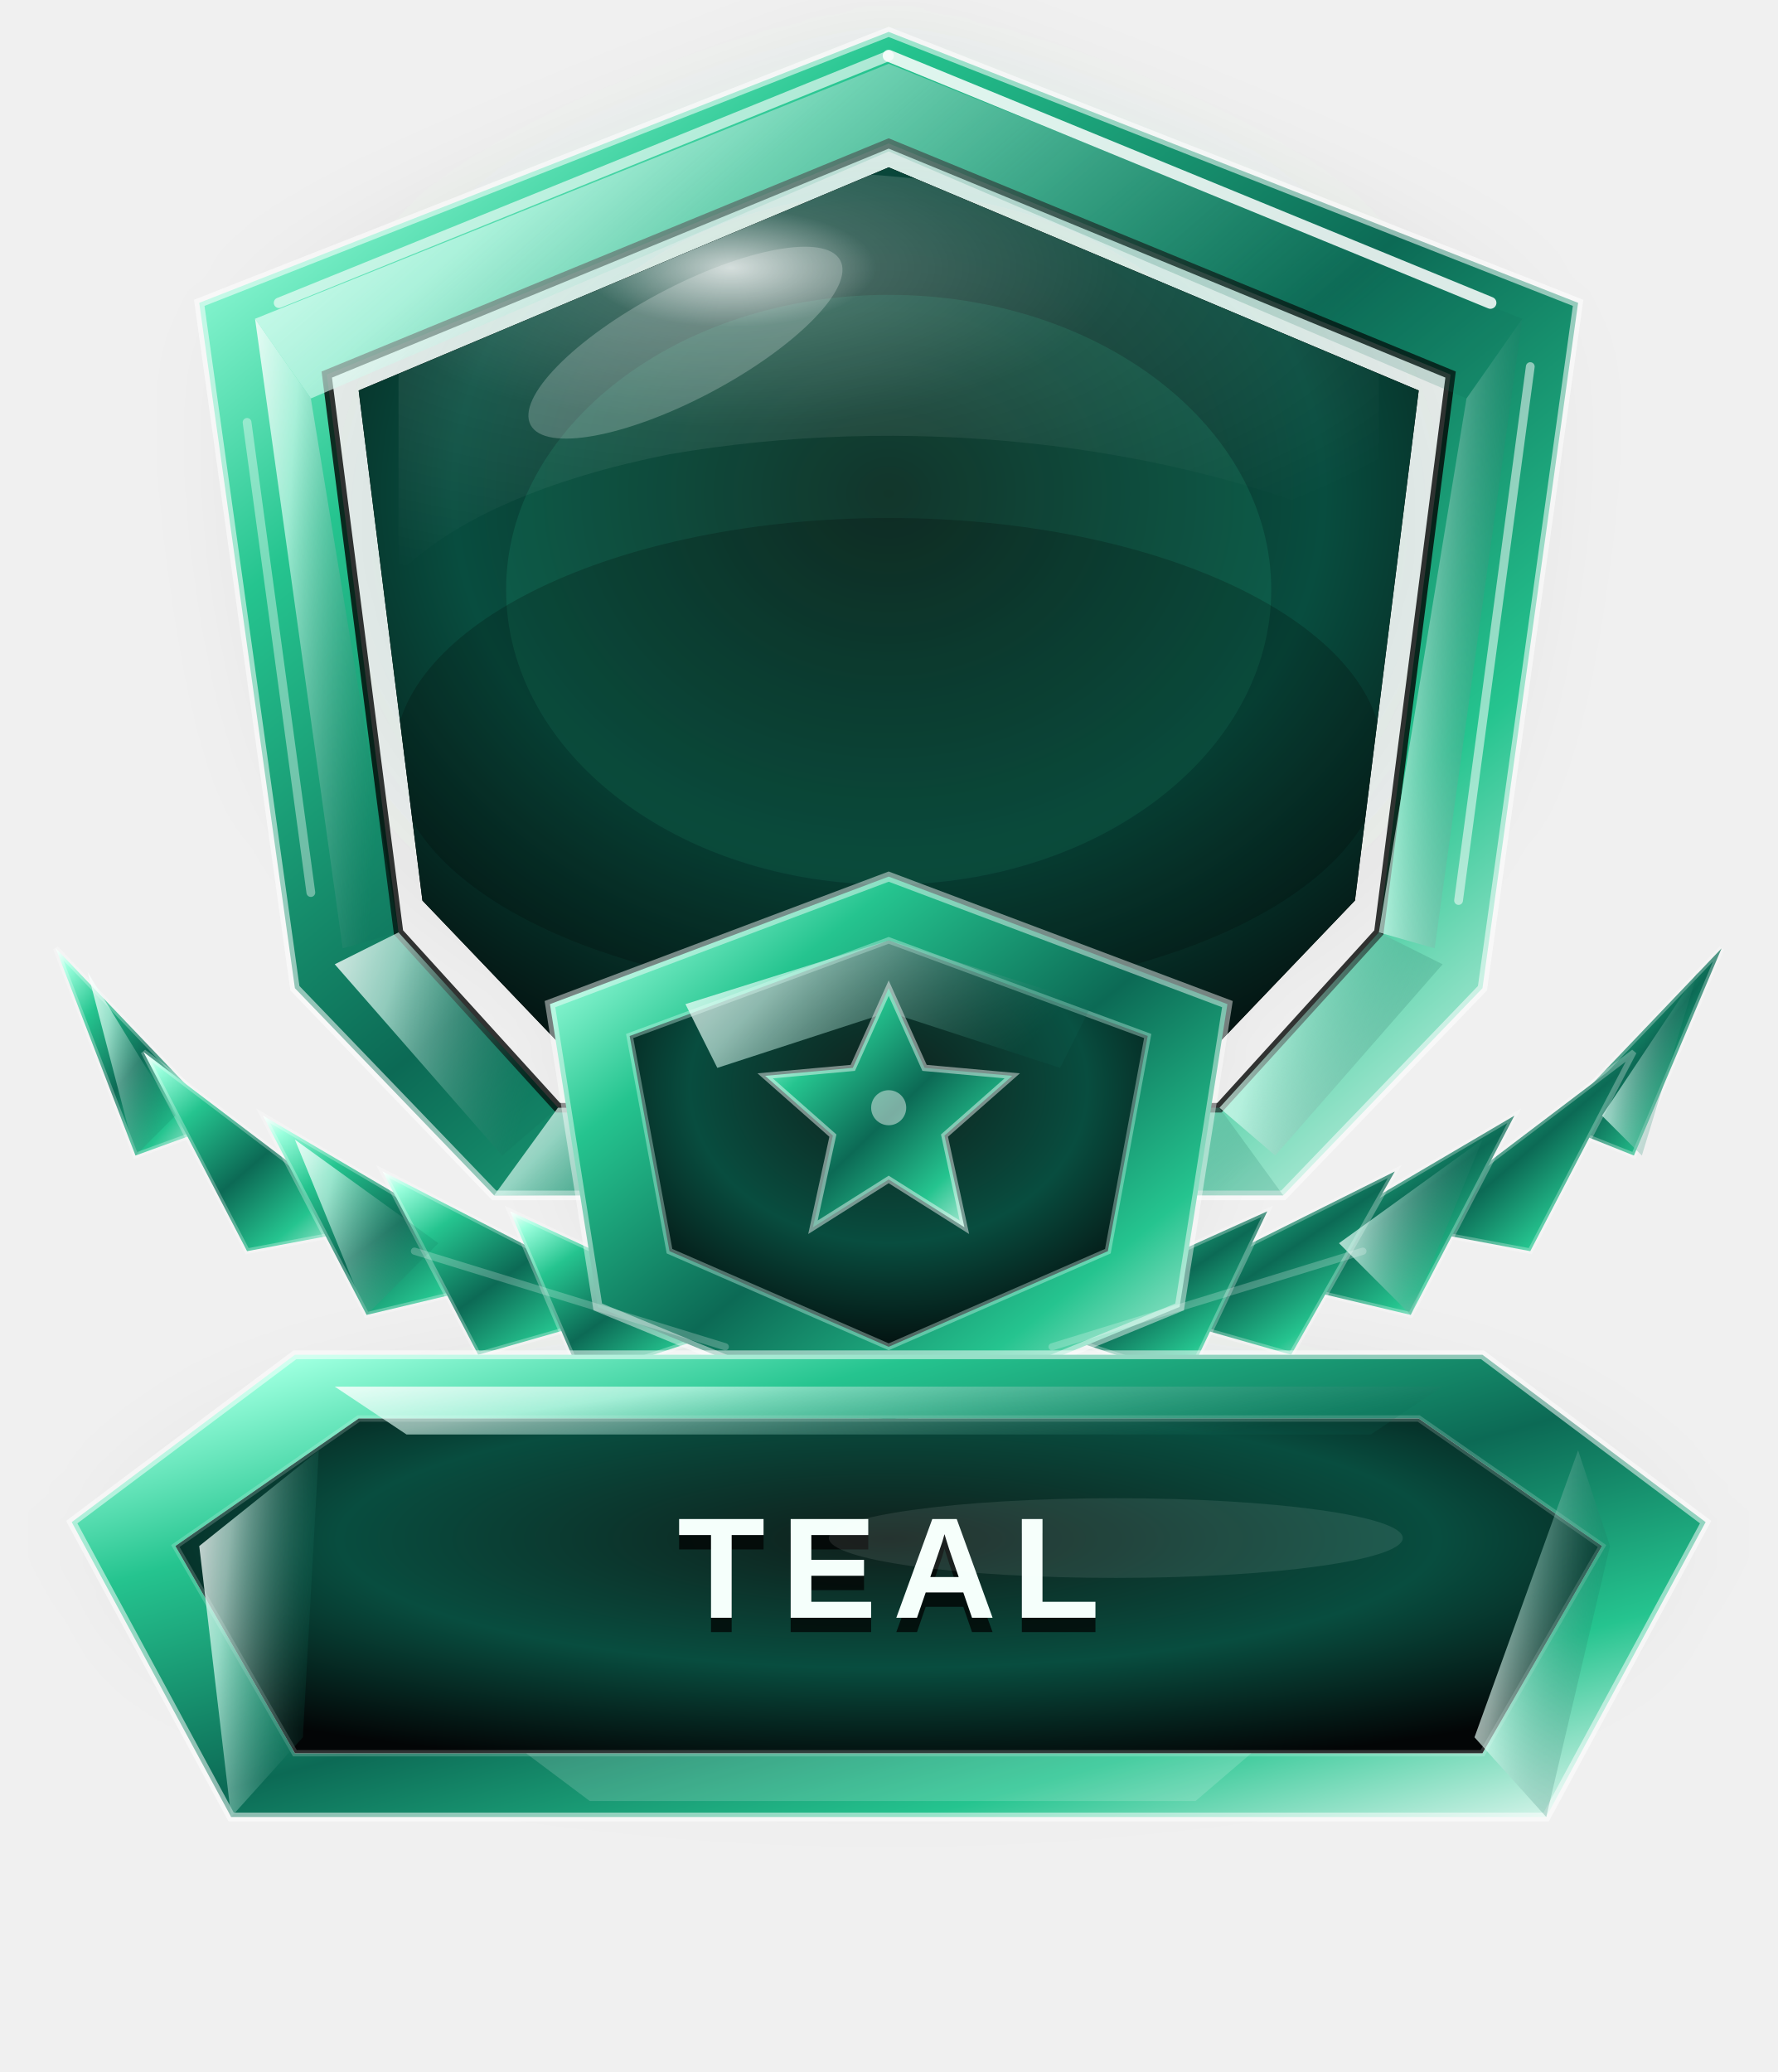
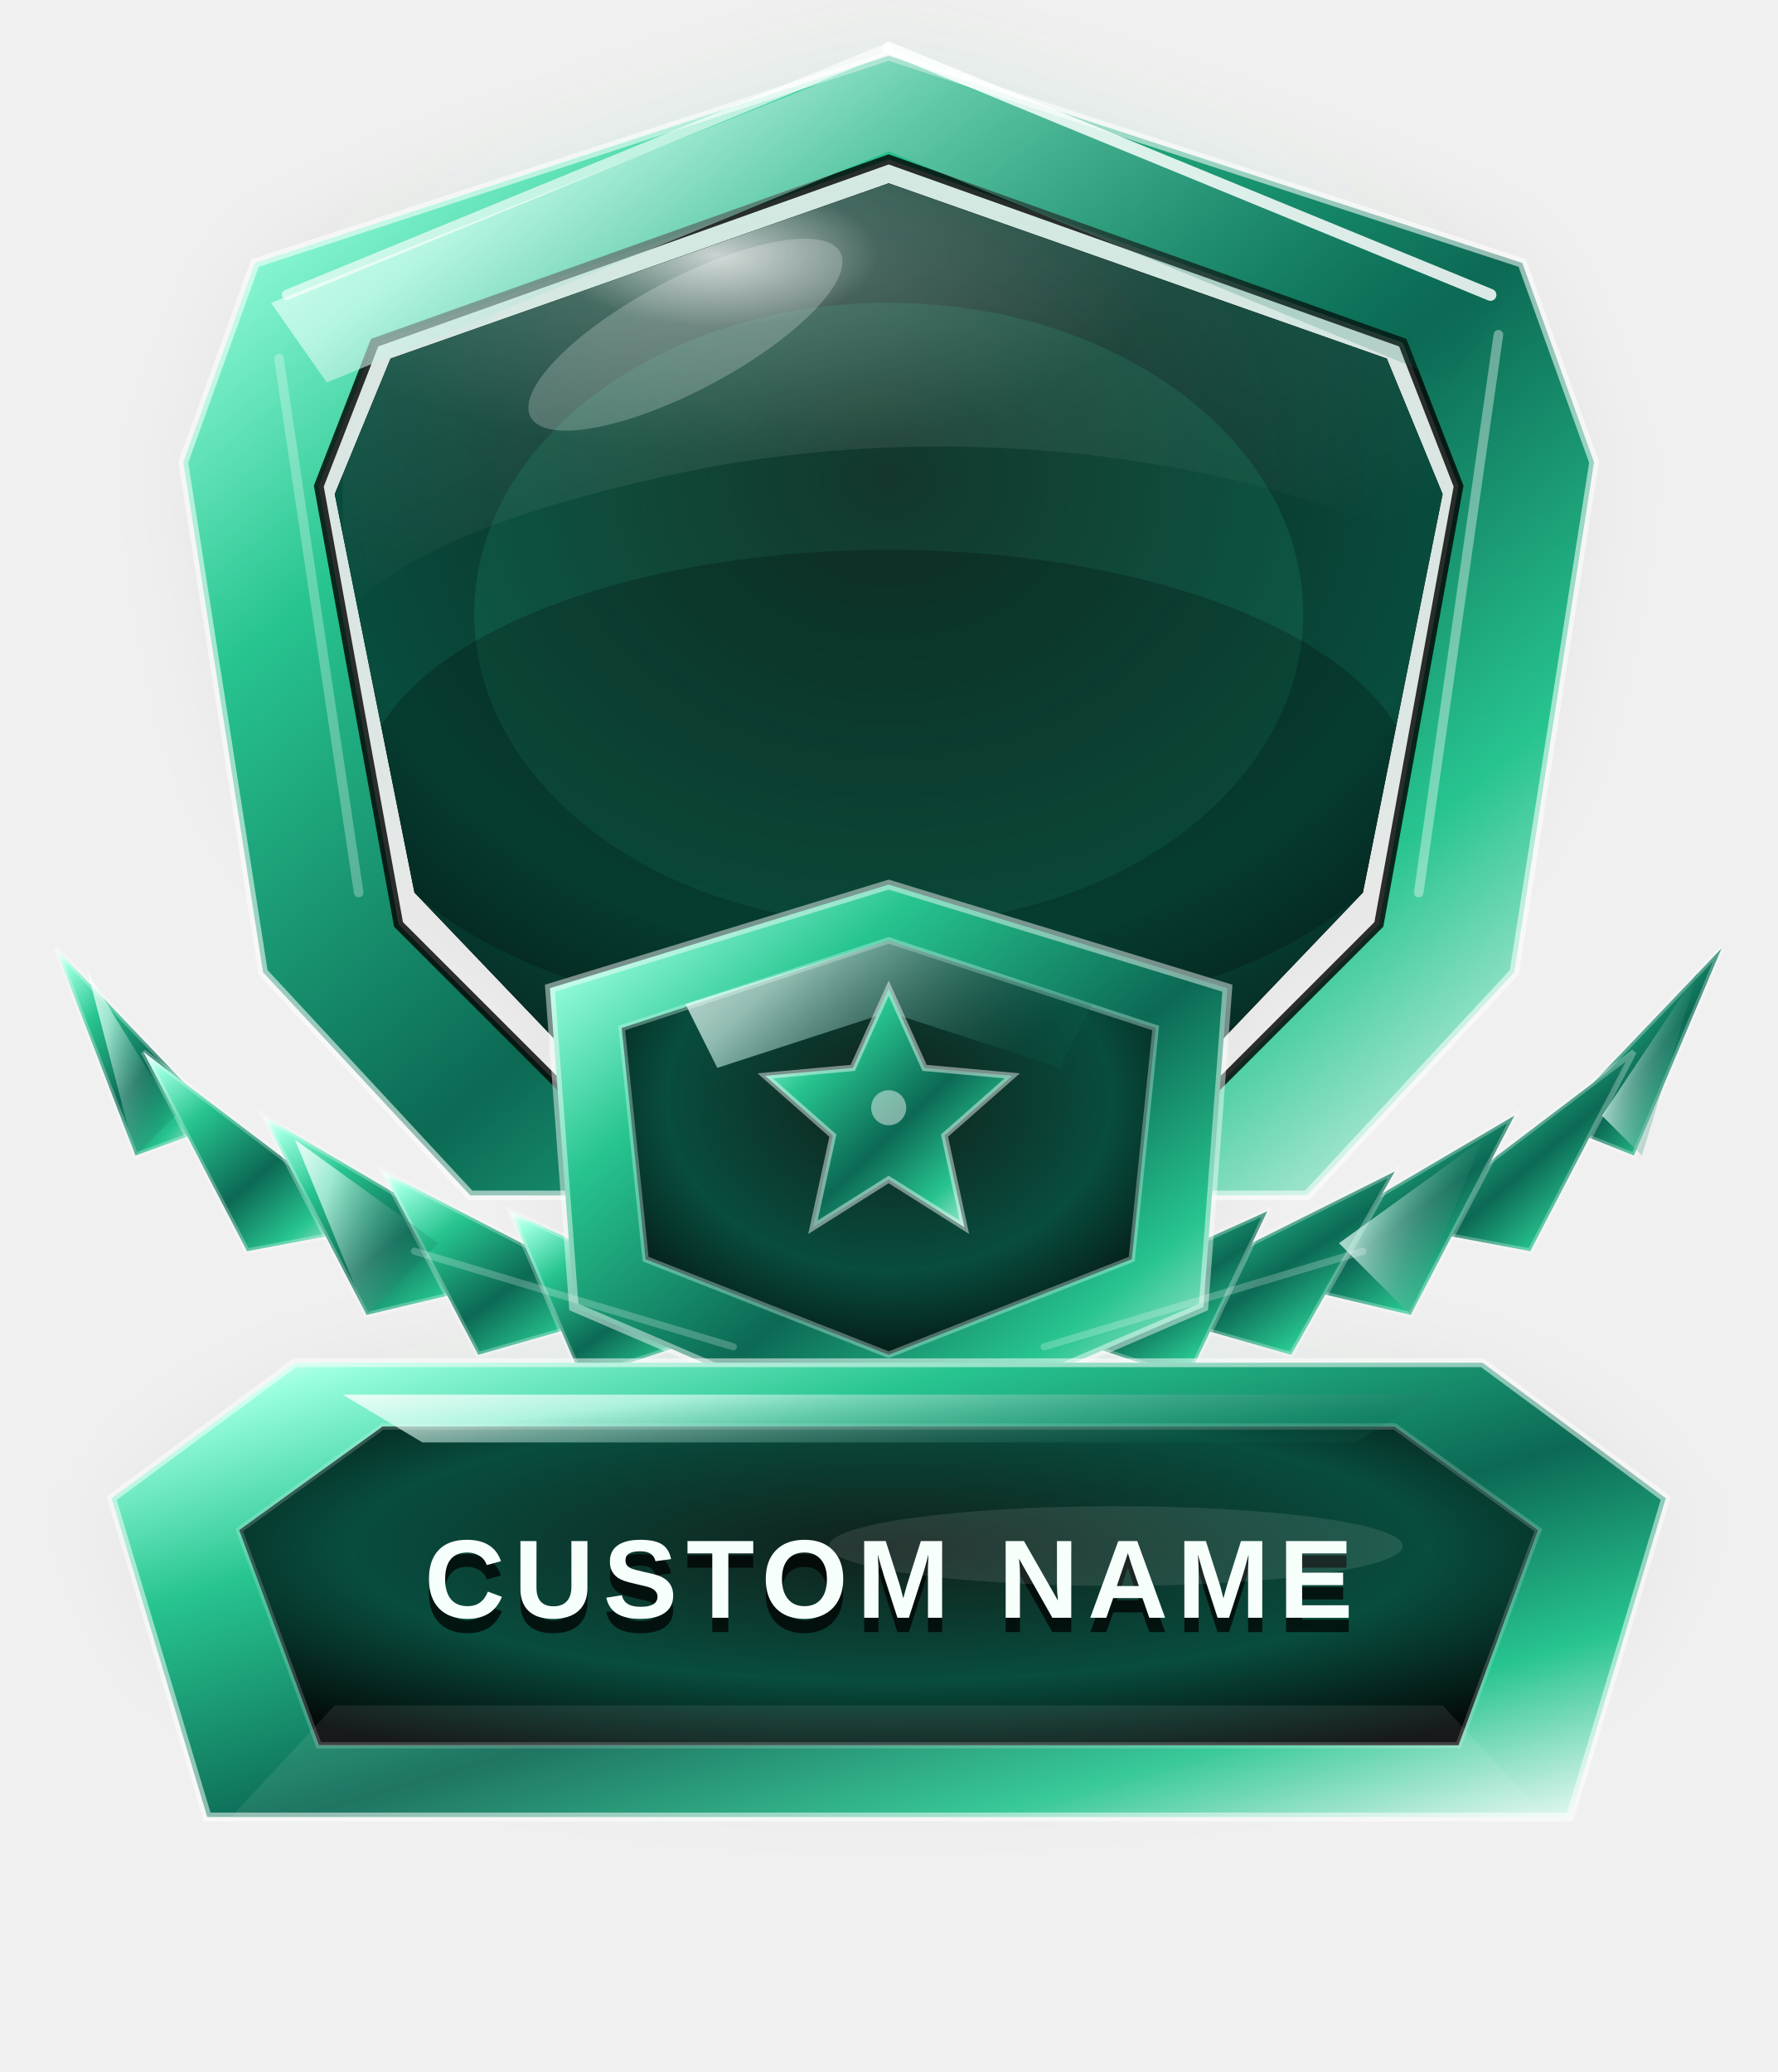
- <svg xmlns="http://www.w3.org/2000/svg" viewBox="0 0 223 260" width="223" height="260" role="img" aria-labelledby="badge-teal-title badge-teal-desc">
+ <svg xmlns="http://www.w3.org/2000/svg" viewBox="0 0 223 260" width="223" height="260" role="img" aria-labelledby="badge-teal-title badge-teal-desc" data-level="TEAL">
  <defs>
    <linearGradient id="badge-teal-outerMetal" x1="0" y1="0" x2="1" y2="1">
      <stop offset="0" stop-color="#ffffff" />
-       <stop offset="0.08" stop-color="#9affdd" />
-       <stop offset="0.26" stop-color="#25c48f" />
-       <stop offset="0.52" stop-color="#0c6a55" />
-       <stop offset="0.76" stop-color="#25c48f" />
+       <stop offset="0.08" stop-color="#9affdf" />
+       <stop offset="0.28" stop-color="#27c490" />
+       <stop offset="0.56" stop-color="#0c6954" />
+       <stop offset="0.78" stop-color="#27c490" />
      <stop offset="1" stop-color="#ffffff" />
    </linearGradient>
-     <linearGradient id="badge-teal-edgeMetal" x1="0" y1="0" x2="0" y2="1">
-       <stop offset="0" stop-color="#ffffff" stop-opacity="0.95" />
-       <stop offset="0.22" stop-color="#9affdd" stop-opacity="0.9" />
-       <stop offset="0.6" stop-color="#25c48f" stop-opacity="0.82" />
-       <stop offset="1" stop-color="#0c6a55" stop-opacity="1" />
+     <linearGradient id="badge-teal-facetMetal" x1="0" y1="0" x2="1" y2="0.35">
+       <stop offset="0" stop-color="#ffffff" stop-opacity="0.82" />
+       <stop offset="0.3" stop-color="#e0fff7" stop-opacity="0.64" />
+       <stop offset="1" stop-color="#0c6954" stop-opacity="0.18" />
    </linearGradient>
-     <linearGradient id="badge-teal-facetMetal" x1="0" y1="0" x2="1" y2="0.3">
-       <stop offset="0" stop-color="#ffffff" stop-opacity="0.82" />
-       <stop offset="0.3" stop-color="#e0fff6" stop-opacity="0.62" />
-       <stop offset="1" stop-color="#0c6a55" stop-opacity="0.16" />
-     </linearGradient>
-     <radialGradient id="badge-teal-innerPanel" cx="50%" cy="36%" r="70%">
-       <stop offset="0" stop-color="#0f1f1b" />
-       <stop offset="0.55" stop-color="#084d3f" />
+     <radialGradient id="badge-teal-innerPanel" cx="50%" cy="38%" r="72%">
+       <stop offset="0" stop-color="#10201c" />
+       <stop offset="0.58" stop-color="#084d3e" />
      <stop offset="1" stop-color="#030506" />
    </radialGradient>
-     <radialGradient id="badge-teal-photoGlow" cx="50%" cy="42%" r="52%">
-       <stop offset="0" stop-color="#159f79" stop-opacity="0.32" />
-       <stop offset="0.55" stop-color="#25c48f" stop-opacity="0.12" />
+     <radialGradient id="badge-teal-photoGlow" cx="50%" cy="40%" r="55%">
+       <stop offset="0" stop-color="#169e78" stop-opacity="0.28" />
+       <stop offset="0.55" stop-color="#27c490" stop-opacity="0.14" />
      <stop offset="1" stop-color="#000000" stop-opacity="0" />
    </radialGradient>
-     <radialGradient id="badge-teal-glassShine" cx="34%" cy="24%" r="82%">
+     <radialGradient id="badge-teal-glassShine" cx="34%" cy="24%" r="84%">
      <stop offset="0" stop-color="#ffffff" stop-opacity="0.78" />
-       <stop offset="0.18" stop-color="#ffffff" stop-opacity="0.22" />
-       <stop offset="0.48" stop-color="#ffffff" stop-opacity="0.08" />
+       <stop offset="0.18" stop-color="#ffffff" stop-opacity="0.24" />
+       <stop offset="0.5" stop-color="#ffffff" stop-opacity="0.08" />
      <stop offset="1" stop-color="#ffffff" stop-opacity="0" />
    </radialGradient>
    <filter id="badge-teal-softGlow" x="-30%" y="-30%" width="160%" height="160%">
      <feGaussianBlur stdDeviation="6" />
    </filter>
    <clipPath id="badge-teal-photoClip">
-       <path d="M111.5 21 L178 49 L170 113 L148 136 L128 136 L121 118 L102 118 L95 136 L75 136 L53 113 L45 49 Z" />
+       <path d="M111.5 23 L174 45 L181 62 L171 112 L149 135 L128 135 L121 118 L102 118 L95 135 L74 135 L52 112 L42 62 L49 45 Z" />
    </clipPath>
-     <path id="badge-teal-frameOuter" d="M111.5 4 L198 38 L186 124 L161 150 L134 150 L128 131 L95 131 L89 150 L62 150 L37 124 L25 38 Z" />
-     <path id="badge-teal-frameInner" d="M111.5 18 L182 47 L173 117 L153 139 L127 139 L121 121 L102 121 L96 139 L70 139 L50 117 L41 47 Z" />
-     <path id="badge-teal-nameplateOuter" d="M37 170 L186 170 L214 191 L194 228 L29 228 L9 191 Z" />
-     <path id="badge-teal-nameplateInner" d="M45 178 L178 178 L201 194 L186 220 L37 220 L22 194 Z" />
-     <path id="badge-teal-crestOuter" d="M111.5 110 L154 126 L148 164 L111.5 179 L75 164 L69 126 Z" />
-     <path id="badge-teal-crestInner" d="M111.5 118 L144 130 L139 157 L111.5 169 L84 157 L79 130 Z" />
+     <path id="badge-teal-frameOuter" d="M111.5 7 L191 33 L200 58 L190 122 L164 150 L136 150 L129 132 L94 132 L87 150 L59 150 L33 122 L23 58 L32 33 Z" />
+     <path id="badge-teal-frameInner" d="M111.5 20 L176 43 L183 61 L173 116 L151 138 L128 138 L121 120 L102 120 L95 138 L72 138 L50 116 L40 61 L47 43 Z" />
+     <path id="badge-teal-nameplateOuter" d="M37 171 L186 171 L209 188 L197 228 L26 228 L14 188 Z" />
+     <path id="badge-teal-nameplateInner" d="M48 179 L175 179 L193 192 L183 219 L40 219 L30 192 Z" />
+     <path id="badge-teal-crestOuter" d="M111.5 111 L154 124 L151 164 L111.5 181 L72 164 L69 124 Z" />
+     <path id="badge-teal-crestInner" d="M111.5 118 L145 129 L142 158 L111.5 170 L81 158 L78 129 Z" />
    <path id="badge-teal-star" d="M111.5 124 L116 134 L127 135 L118.5 142.5 L121 154 L111.5 148 L102 154 L104.5 142.5 L96 135 L107 134 Z" />
-     <path id="badge-teal-leafLeftA" d="M7 119 L28 141 L17 145 Z" />
-     <path id="badge-teal-leafLeftB" d="M18 132 L47 154 L31 157 Z" />
-     <path id="badge-teal-leafLeftC" d="M33 140 L67 160 L46 165 Z" />
-     <path id="badge-teal-leafLeftD" d="M48 147 L81 164 L60 170 Z" />
-     <path id="badge-teal-leafLeftE" d="M64 152 L94 166 L73 173 Z" />
-     <path id="badge-teal-leafRightA" d="M216 119 L205 145 L195 141 Z" />
-     <path id="badge-teal-leafRightB" d="M205 132 L192 157 L176 154 Z" />
-     <path id="badge-teal-leafRightC" d="M190 140 L177 165 L156 160 Z" />
-     <path id="badge-teal-leafRightD" d="M175 147 L162 170 L141 164 Z" />
-     <path id="badge-teal-leafRightE" d="M159 152 L149 173 L128 166 Z" />
+     <path id="badge-teal-leafLeft1" d="M7 119 L28 141 L17 145 Z" />
+     <path id="badge-teal-leafLeft2" d="M18 132 L47 154 L31 157 Z" />
+     <path id="badge-teal-leafLeft3" d="M33 140 L67 160 L46 165 Z" />
+     <path id="badge-teal-leafLeft4" d="M48 147 L81 164 L60 170 Z" />
+     <path id="badge-teal-leafLeft5" d="M64 152 L94 166 L73 173 Z" />
+     <path id="badge-teal-leafRight1" d="M216 119 L205 145 L195 141 Z" />
+     <path id="badge-teal-leafRight2" d="M205 132 L192 157 L176 154 Z" />
+     <path id="badge-teal-leafRight3" d="M190 140 L177 165 L156 160 Z" />
+     <path id="badge-teal-leafRight4" d="M175 147 L162 170 L141 164 Z" />
+     <path id="badge-teal-leafRight5" d="M159 152 L149 173 L128 166 Z" />
  </defs>
  <g id="badge-teal-glowGroup" filter="url(#badge-teal-softGlow)">
    <use href="#badge-teal-frameOuter" fill="url(#badge-teal-photoGlow)" />
    <use href="#badge-teal-nameplateOuter" fill="url(#badge-teal-photoGlow)" />
    <use href="#badge-teal-crestOuter" fill="url(#badge-teal-photoGlow)" />
  </g>
  <g id="badge-teal-photoAreaGroup">
-     <image aria-hidden="true" focusable="false" data-portrait-slot="true" id="badge-teal-portraitImage" href="" x="40" y="18" width="143" height="122" preserveAspectRatio="xMidYMid slice" clip-path="url(#badge-teal-photoClip)" />
+     <image aria-hidden="true" focusable="false" data-portrait-slot="true" id="badge-teal-portraitImage" href="" x="28" y="8" width="167" height="138" preserveAspectRatio="xMidYMid slice" clip-path="url(#badge-teal-photoClip)" />
    <g clip-path="url(#badge-teal-photoClip)">
-       <rect x="40" y="18" width="143" height="122" fill="#000000" />
-       <rect x="40" y="18" width="143" height="122" fill="url(#badge-teal-innerPanel)" />
-       <ellipse cx="111.5" cy="74" rx="48" ry="37" fill="#25c48f" fill-opacity="0.14" />
-       <ellipse cx="111.5" cy="95" rx="62" ry="30" fill="#000000" fill-opacity="0.2" />
-       <path d="M50 31 C78 18 117 17 173 36 L173 67 C146 55 113 52 84 57 C69 60 57 65 50 72 Z" fill="url(#badge-teal-glassShine)" />
+       <rect x="26" y="6" width="171" height="142" fill="#000000" />
+       <rect x="26" y="6" width="171" height="142" fill="url(#badge-teal-innerPanel)" />
+       <ellipse cx="111.5" cy="77" rx="52" ry="39" fill="#27c490" fill-opacity="0.14" />
+       <ellipse cx="111.5" cy="99" rx="66" ry="30" fill="#000000" fill-opacity="0.22" />
+       <path d="M43 28 C79 13 120 14 180 35 L180 69 C153 56 117 53 87 59 C68 63 52 68 43 77 Z" fill="url(#badge-teal-glassShine)" />
    </g>
  </g>
  <g id="badge-teal-frameGroup">
-     <path d="M111.5 4 L198 38 L186 124 L161 150 L134 150 L128 131 L95 131 L89 150 L62 150 L37 124 L25 38 Z M111.5 18 L182 47 L173 117 L153 139 L127 139 L121 121 L102 121 L96 139 L70 139 L50 117 L41 47 Z" fill="url(#badge-teal-outerMetal)" fill-rule="evenodd" />
-     <use href="#badge-teal-frameOuter" fill="none" stroke="#ffffff" stroke-opacity="0.55" stroke-width="1.2" />
-     <use href="#badge-teal-frameInner" fill="none" stroke="#020403" stroke-opacity="0.8" stroke-width="1.2" />
-     <path d="M111.5 8 L191 40 L184 50 L111.5 19 L39 50 L32 40 Z" fill="url(#badge-teal-facetMetal)" />
-     <path d="M184 50 L191 40 L180 119 L173 117 Z" fill="url(#badge-teal-facetMetal)" />
-     <path d="M39 50 L32 40 L43 119 L50 117 Z" fill="url(#badge-teal-facetMetal)" />
-     <path d="M173 117 L181 121 L160 145 L153 139 Z" fill="url(#badge-teal-facetMetal)" />
-     <path d="M50 117 L42 121 L63 145 L70 139 Z" fill="url(#badge-teal-facetMetal)" />
-     <path d="M96 139 L89 150 L62 150 L70 139 Z" fill="url(#badge-teal-facetMetal)" />
-     <path d="M127 139 L134 150 L161 150 L153 139 Z" fill="url(#badge-teal-facetMetal)" />
+     <path d="M111.5 7 L191 33 L200 58 L190 122 L164 150 L136 150 L129 132 L94 132 L87 150 L59 150 L33 122 L23 58 L32 33 Z M111.5 20 L176 43 L183 61 L173 116 L151 138 L128 138 L121 120 L102 120 L95 138 L72 138 L50 116 L40 61 L47 43 Z" fill="url(#badge-teal-outerMetal)" fill-rule="evenodd" />
+     <use href="#badge-teal-frameOuter" fill="none" stroke="#ffffff" stroke-opacity="0.56" stroke-width="1.2" />
+     <use href="#badge-teal-frameInner" fill="none" stroke="#020403" stroke-opacity="0.82" stroke-width="1.2" />
+     <path d="M111.5 7 L189 38 L182 48 L111.5 19 L41 48 L34 38 Z" fill="url(#badge-teal-facetMetal)" />
+     <path d="M35 45 L45 112" stroke="#ffffff" stroke-opacity="0.28" stroke-width="1.2" stroke-linecap="round" />
+     <path d="M188 42 L178 112" stroke="#ffffff" stroke-opacity="0.38" stroke-width="1.2" stroke-linecap="round" />
+     <path d="M73 139 L95 139" stroke="#ffffff" stroke-opacity="0.18" stroke-width="1.1" stroke-linecap="round" />
+     <path d="M128 139 L150 139" stroke="#ffffff" stroke-opacity="0.18" stroke-width="1.1" stroke-linecap="round" />
  </g>
  <g id="badge-teal-laurelsGroup">
    <g fill="url(#badge-teal-outerMetal)" stroke="#ffffff" stroke-opacity="0.28" stroke-width="0.7">
-       <use href="#badge-teal-leafLeftA" />
-       <use href="#badge-teal-leafLeftB" />
-       <use href="#badge-teal-leafLeftC" />
-       <use href="#badge-teal-leafLeftD" />
-       <use href="#badge-teal-leafLeftE" />
-       <use href="#badge-teal-leafRightA" />
-       <use href="#badge-teal-leafRightB" />
-       <use href="#badge-teal-leafRightC" />
-       <use href="#badge-teal-leafRightD" />
-       <use href="#badge-teal-leafRightE" />
+       <use href="#badge-teal-leafLeft1" />
+       <use href="#badge-teal-leafLeft2" />
+       <use href="#badge-teal-leafLeft3" />
+       <use href="#badge-teal-leafLeft4" />
+       <use href="#badge-teal-leafLeft5" />
+       <use href="#badge-teal-leafRight1" />
+       <use href="#badge-teal-leafRight2" />
+       <use href="#badge-teal-leafRight3" />
+       <use href="#badge-teal-leafRight4" />
+       <use href="#badge-teal-leafRight5" />
    </g>
    <g fill="url(#badge-teal-facetMetal)">
      <path d="M11 122 L22 140 L17 145 Z" />
      <path d="M213 122 L206 145 L201 140 Z" />
      <path d="M37 143 L55 156 L46 165 Z" />
      <path d="M186 143 L177 165 L168 156 Z" />
    </g>
  </g>
  <g id="badge-teal-crestGroup">
-     <path d="M111.5 110 L154 126 L148 164 L111.5 179 L75 164 L69 126 Z" fill="url(#badge-teal-outerMetal)" />
-     <use href="#badge-teal-crestOuter" fill="none" stroke="#ffffff" stroke-opacity="0.45" stroke-width="1.2" />
+     <path d="M111.5 111 L154 124 L151 164 L111.5 181 L72 164 L69 124 Z" fill="url(#badge-teal-outerMetal)" />
+     <use href="#badge-teal-crestOuter" fill="none" stroke="#ffffff" stroke-opacity="0.46" stroke-width="1.2" />
    <use href="#badge-teal-crestInner" fill="url(#badge-teal-innerPanel)" />
-     <use href="#badge-teal-crestInner" fill="none" stroke="#e0fff6" stroke-opacity="0.35" stroke-width="0.8" />
+     <use href="#badge-teal-crestInner" fill="none" stroke="#e0fff7" stroke-opacity="0.34" stroke-width="0.8" />
    <path d="M86 126 L111.5 118 L137 126 L133 134 L111.5 127 L90 134 Z" fill="url(#badge-teal-facetMetal)" />
    <use href="#badge-teal-star" fill="url(#badge-teal-outerMetal)" />
    <use href="#badge-teal-star" fill="none" stroke="#ffffff" stroke-opacity="0.45" stroke-width="0.8" />
-     <circle cx="111.5" cy="139" r="2.2" fill="#ffffff" fill-opacity="0.45" />
+     <circle cx="111.5" cy="139" r="2.2" fill="#ffffff" fill-opacity="0.46" />
  </g>
  <g id="badge-teal-nameplateGroup">
-     <path d="M37 170 L186 170 L214 191 L194 228 L29 228 L9 191 Z M45 178 L178 178 L201 194 L186 220 L37 220 L22 194 Z" fill="url(#badge-teal-outerMetal)" fill-rule="evenodd" />
+     <path d="M37 171 L186 171 L209 188 L197 228 L26 228 L14 188 Z M48 179 L175 179 L193 192 L183 219 L40 219 L30 192 Z" fill="url(#badge-teal-outerMetal)" fill-rule="evenodd" />
    <use href="#badge-teal-nameplateOuter" fill="none" stroke="#ffffff" stroke-opacity="0.52" stroke-width="1.1" />
    <use href="#badge-teal-nameplateInner" fill="url(#badge-teal-innerPanel)" />
    <use href="#badge-teal-nameplateInner" fill="none" stroke="#ffffff" stroke-opacity="0.18" stroke-width="0.8" />
-     <path d="M42 174 L181 174 L172 180 L51 180 Z" fill="url(#badge-teal-facetMetal)" />
-     <path d="M25 194 L40 182 L38 218 L29 228 Z" fill="url(#badge-teal-facetMetal)" />
-     <path d="M198 182 L202 194 L194 228 L185 218 Z" fill="url(#badge-teal-facetMetal)" />
-     <path d="M111.5 220 L157 220 L150 226 L74 226 L66 220 Z" fill="#ffffff" fill-opacity="0.16" />
+     <path d="M43 175 L180 175 L170 181 L53 181 Z" fill="url(#badge-teal-facetMetal)" />
+     <path d="M29 228 L42 214 L181 214 L194 228 Z" fill="#ffffff" fill-opacity="0.08" />
  </g>
  <g id="badge-teal-labelGroup">
-     <text id="badge-teal-labelShadow" x="111.5" y="203" text-anchor="middle" font-family="'Orbitron', 'Montserrat', 'Arial', sans-serif" font-size="18" font-weight="700" letter-spacing="2" fill="#000000" fill-opacity="0.72" transform="translate(0 1.8)">TEAL</text>
-     <text id="badge-teal-labelText" x="111.5" y="203" text-anchor="middle" font-family="'Orbitron', 'Montserrat', 'Arial', sans-serif" font-size="18" font-weight="700" letter-spacing="2" fill="#f5fffb">TEAL</text>
+     <text id="badge-teal-labelShadow" data-name-slot="true" x="111.5" y="203" text-anchor="middle" font-family="'Orbitron', 'Montserrat', 'Arial', sans-serif" font-size="14" font-weight="700" letter-spacing="1.1" fill="#000000" fill-opacity="0.72" transform="translate(0 1.8)">CUSTOM NAME</text>
+     <text id="badge-teal-labelText" data-name-slot="true" x="111.5" y="203" text-anchor="middle" font-family="'Orbitron', 'Montserrat', 'Arial', sans-serif" font-size="14" font-weight="700" letter-spacing="1.1" fill="#f6fffb">CUSTOM NAME</text>
  </g>
  <g id="badge-teal-highlightsGroup" pointer-events="none">
-     <path d="M111.5 7 L187 38" stroke="#ffffff" stroke-opacity="0.85" stroke-width="1.5" stroke-linecap="round" />
-     <path d="M111.5 7 L35 38" stroke="#ffffff" stroke-opacity="0.62" stroke-width="1.3" stroke-linecap="round" />
-     <path d="M31 53 L39 112" stroke="#ffffff" stroke-opacity="0.38" stroke-width="1.1" stroke-linecap="round" />
-     <path d="M192 46 L183 113" stroke="#ffffff" stroke-opacity="0.52" stroke-width="1.1" stroke-linecap="round" />
-     <path d="M52 157 L91 169" stroke="#ffffff" stroke-opacity="0.23" stroke-width="0.9" stroke-linecap="round" />
-     <path d="M171 157 L132 169" stroke="#ffffff" stroke-opacity="0.23" stroke-width="0.9" stroke-linecap="round" />
-     <ellipse cx="86" cy="43" rx="22" ry="7" transform="rotate(-28 86 43)" fill="#ffffff" fill-opacity="0.22" />
-     <ellipse cx="140" cy="193" rx="36" ry="5" fill="#ffffff" fill-opacity="0.09" />
+     <path d="M111.5 6 L187 37" stroke="#ffffff" stroke-opacity="0.85" stroke-width="1.5" stroke-linecap="round" />
+     <path d="M111.5 6 L36 37" stroke="#ffffff" stroke-opacity="0.64" stroke-width="1.3" stroke-linecap="round" />
+     <path d="M52 157 L92 169" stroke="#ffffff" stroke-opacity="0.23" stroke-width="0.9" stroke-linecap="round" />
+     <path d="M171 157 L131 169" stroke="#ffffff" stroke-opacity="0.23" stroke-width="0.9" stroke-linecap="round" />
+     <ellipse cx="86" cy="42" rx="22" ry="7" transform="rotate(-28 86 42)" fill="#ffffff" fill-opacity="0.22" />
+     <ellipse cx="140" cy="194" rx="36" ry="5" fill="#ffffff" fill-opacity="0.1" />
  </g>
</svg>
